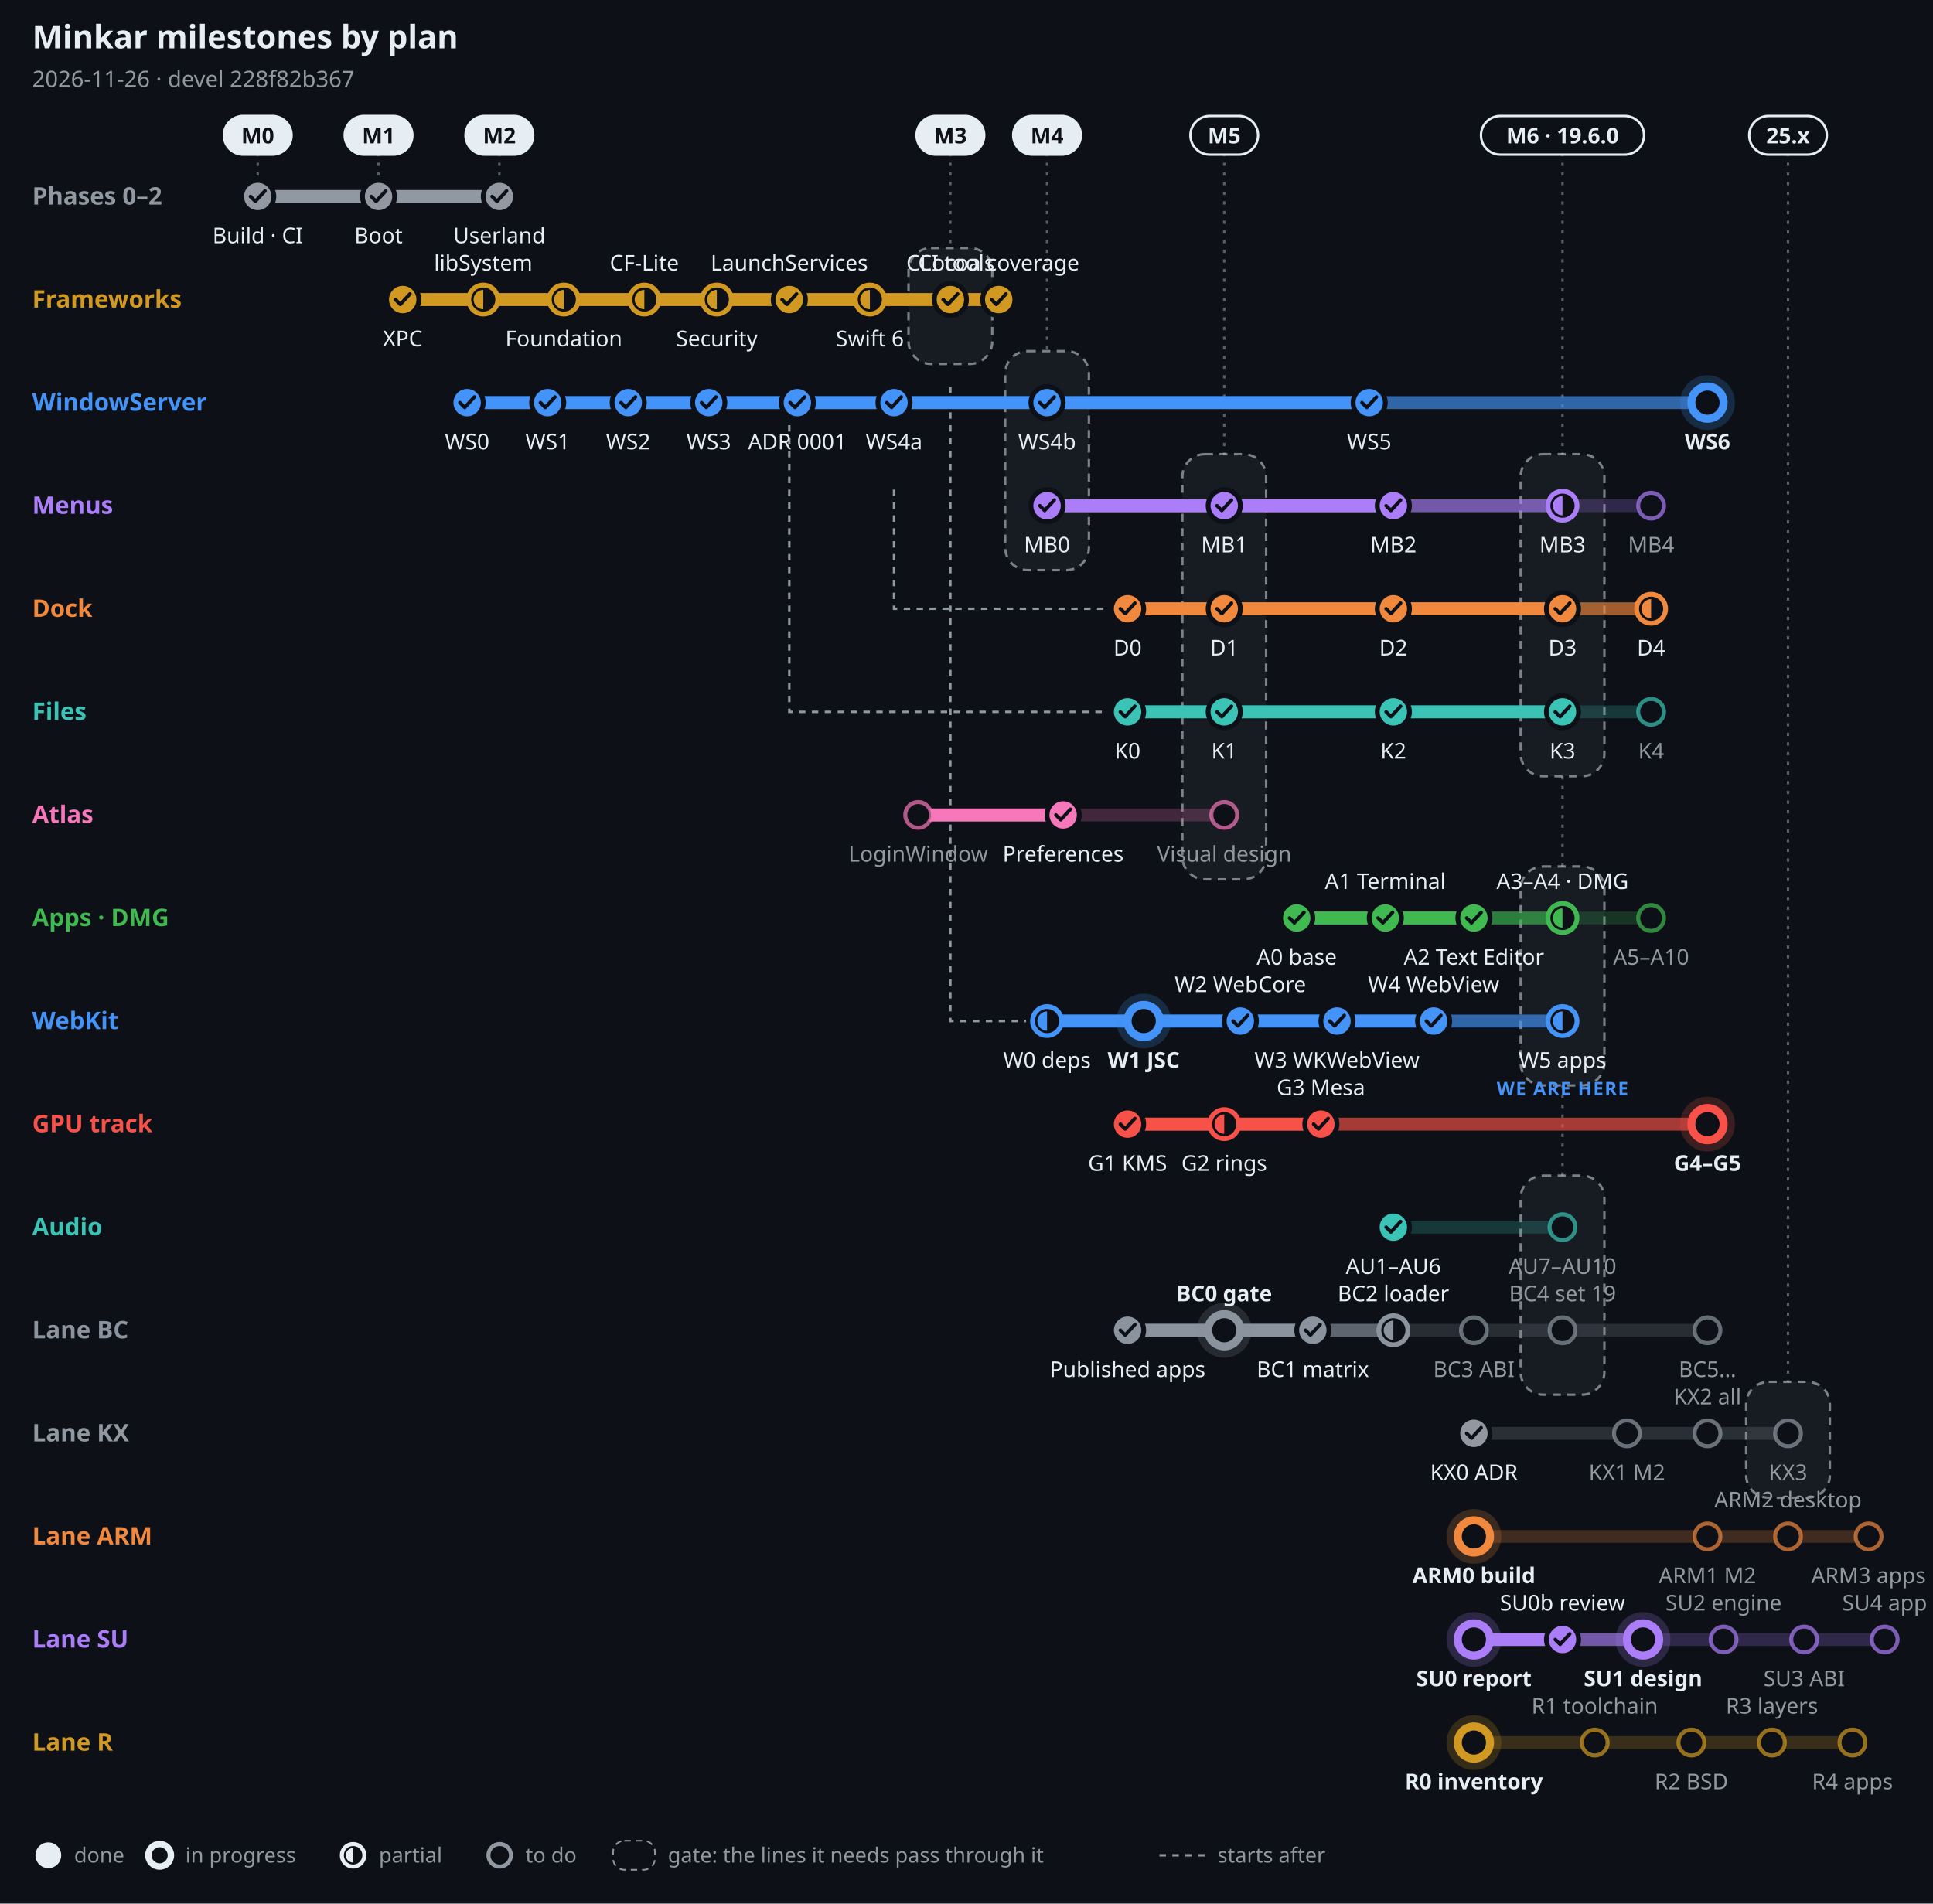
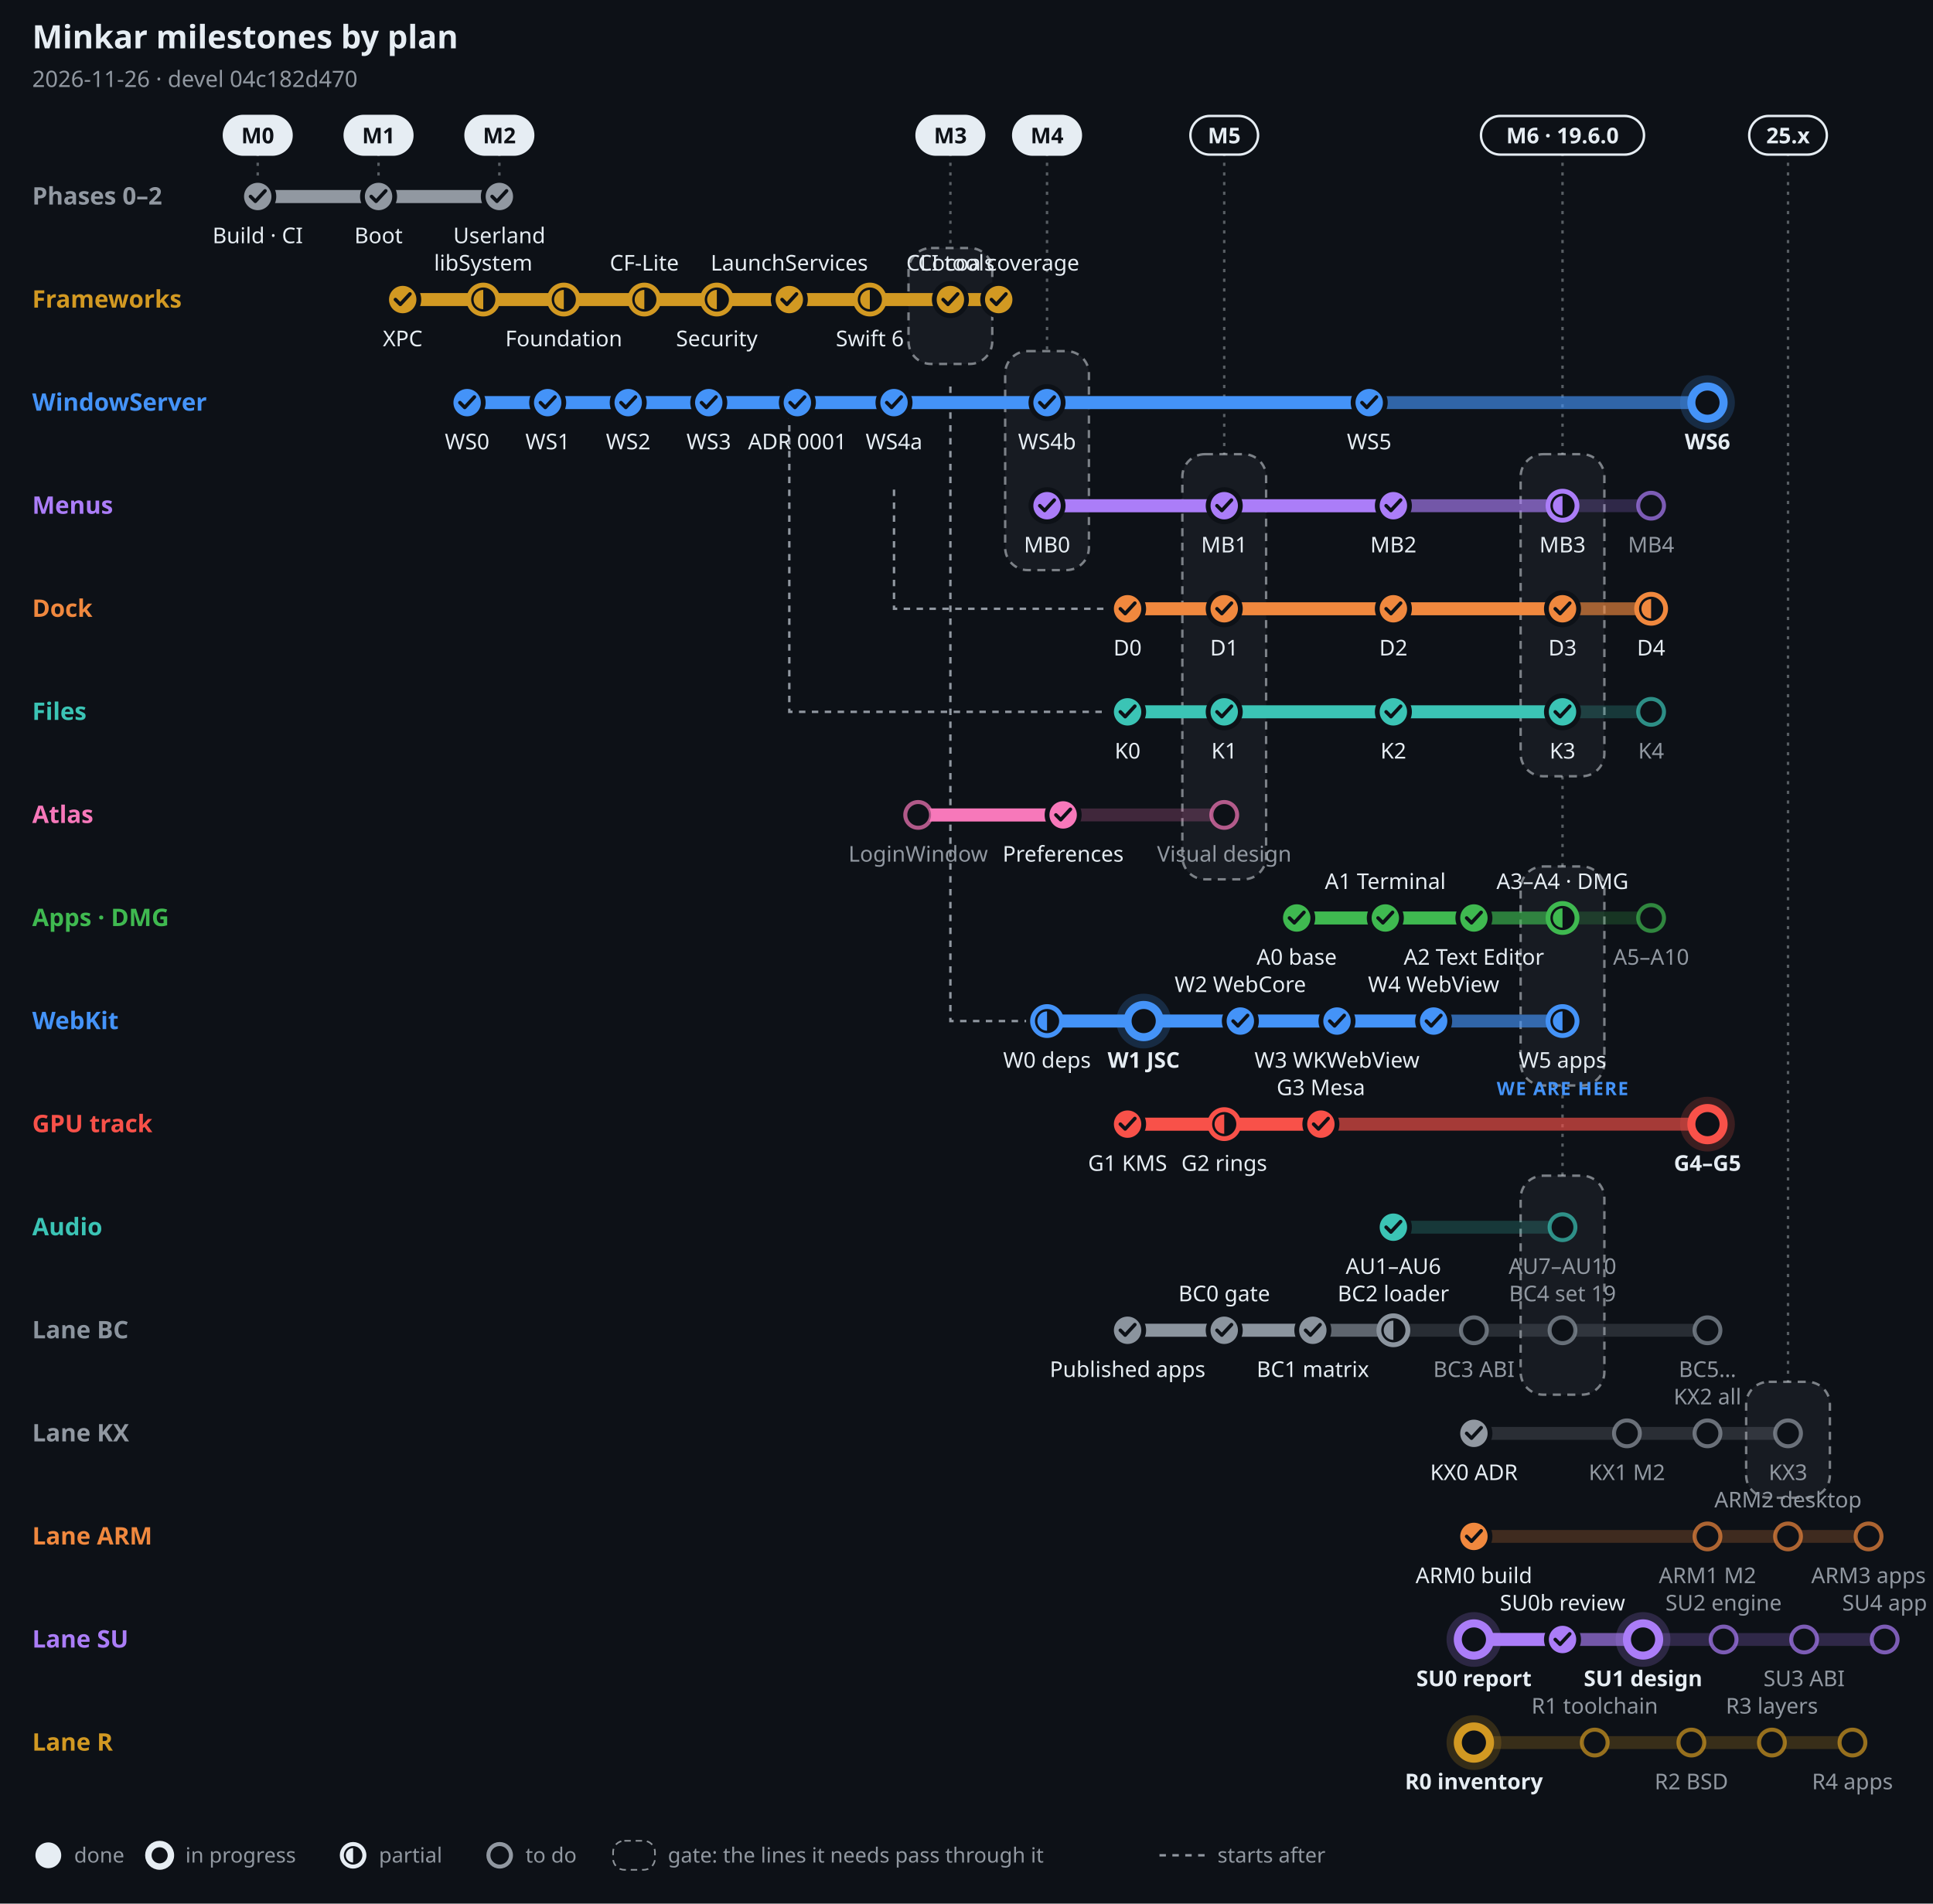
<svg xmlns="http://www.w3.org/2000/svg" width="1200" height="1182" viewBox="0 0 1200 1182" font-family="-apple-system, BlinkMacSystemFont, 'Segoe UI', 'Noto Sans', Helvetica, Arial, sans-serif" role="img" aria-label="Minkar milestones by plan, 2026-11-26">
  <rect width="1200" height="1182" fill="#0d1117" />
  <text x="20" y="30" font-size="20" font-weight="700" fill="#e6edf3" text-anchor="start">Minkar milestones by plan</text>
-   <text x="20" y="54" font-size="14" font-weight="400" fill="#9198a1" text-anchor="start">2026-11-26 · devel 228f82b367</text>
+   <text x="20" y="54" font-size="14" font-weight="400" fill="#9198a1" text-anchor="start">2026-11-26 · devel 04c182d470</text>
  <line x1="160" y1="95" x2="160" y2="110" stroke="#e6edf3" stroke-opacity=".35" stroke-width="1.5" stroke-dasharray="2 4" />
  <rect x="139" y="72" width="42" height="24" rx="12" fill="#e6edf3" stroke="#e6edf3" stroke-width="1.5" />
  <text x="160" y="89" font-size="13.5" font-weight="700" fill="#0d1117" text-anchor="middle">M0</text>
  <line x1="235" y1="95" x2="235" y2="110" stroke="#e6edf3" stroke-opacity=".35" stroke-width="1.5" stroke-dasharray="2 4" />
  <rect x="214" y="72" width="42" height="24" rx="12" fill="#e6edf3" stroke="#e6edf3" stroke-width="1.5" />
  <text x="235" y="89" font-size="13.5" font-weight="700" fill="#0d1117" text-anchor="middle">M1</text>
  <line x1="310" y1="95" x2="310" y2="110" stroke="#e6edf3" stroke-opacity=".35" stroke-width="1.5" stroke-dasharray="2 4" />
  <rect x="289" y="72" width="42" height="24" rx="12" fill="#e6edf3" stroke="#e6edf3" stroke-width="1.5" />
  <text x="310" y="89" font-size="13.5" font-weight="700" fill="#0d1117" text-anchor="middle">M2</text>
  <line x1="590" y1="95" x2="590" y2="154" stroke="#e6edf3" stroke-opacity=".35" stroke-width="1.5" stroke-dasharray="2 4" />
  <rect x="564" y="154" width="52" height="72" rx="14" fill="#e6edf3" fill-opacity=".05" stroke="#e6edf3" stroke-opacity=".5" stroke-width="1.5" stroke-dasharray="5 4" />
  <rect x="569" y="72" width="42" height="24" rx="12" fill="#e6edf3" stroke="#e6edf3" stroke-width="1.5" />
  <text x="590" y="89" font-size="13.5" font-weight="700" fill="#0d1117" text-anchor="middle">M3</text>
  <line x1="650" y1="95" x2="650" y2="218" stroke="#e6edf3" stroke-opacity=".35" stroke-width="1.5" stroke-dasharray="2 4" />
  <rect x="624" y="218" width="52" height="136" rx="14" fill="#e6edf3" fill-opacity=".05" stroke="#e6edf3" stroke-opacity=".5" stroke-width="1.5" stroke-dasharray="5 4" />
  <rect x="629" y="72" width="42" height="24" rx="12" fill="#e6edf3" stroke="#e6edf3" stroke-width="1.5" />
  <text x="650" y="89" font-size="13.5" font-weight="700" fill="#0d1117" text-anchor="middle">M4</text>
  <line x1="760" y1="95" x2="760" y2="282" stroke="#e6edf3" stroke-opacity=".35" stroke-width="1.5" stroke-dasharray="2 4" />
  <rect x="734" y="282" width="52" height="264" rx="14" fill="#e6edf3" fill-opacity=".05" stroke="#e6edf3" stroke-opacity=".5" stroke-width="1.5" stroke-dasharray="5 4" />
  <rect x="739" y="72" width="42" height="24" rx="12" fill="#0d1117" stroke="#e6edf3" stroke-width="1.5" />
  <text x="760" y="89" font-size="13.5" font-weight="700" fill="#e6edf3" text-anchor="middle">M5</text>
  <line x1="970" y1="95" x2="970" y2="282" stroke="#e6edf3" stroke-opacity=".35" stroke-width="1.5" stroke-dasharray="2 4" />
  <rect x="944" y="282" width="52" height="200" rx="14" fill="#e6edf3" fill-opacity=".05" stroke="#e6edf3" stroke-opacity=".5" stroke-width="1.5" stroke-dasharray="5 4" />
  <line x1="970" y1="482" x2="970" y2="538" stroke="#e6edf3" stroke-opacity=".35" stroke-width="1.5" stroke-dasharray="2 4" />
  <rect x="944" y="538" width="52" height="136" rx="14" fill="#e6edf3" fill-opacity=".05" stroke="#e6edf3" stroke-opacity=".5" stroke-width="1.5" stroke-dasharray="5 4" />
  <line x1="970" y1="674" x2="970" y2="730" stroke="#e6edf3" stroke-opacity=".35" stroke-width="1.5" stroke-dasharray="2 4" />
  <rect x="944" y="730" width="52" height="136" rx="14" fill="#e6edf3" fill-opacity=".05" stroke="#e6edf3" stroke-opacity=".5" stroke-width="1.5" stroke-dasharray="5 4" />
  <rect x="919.4" y="72" width="101.2" height="24" rx="12" fill="#0d1117" stroke="#e6edf3" stroke-width="1.5" />
  <text x="970" y="89" font-size="13.5" font-weight="700" fill="#e6edf3" text-anchor="middle">M6 · 19.6.0</text>
  <line x1="1110" y1="95" x2="1110" y2="858" stroke="#e6edf3" stroke-opacity=".35" stroke-width="1.5" stroke-dasharray="2 4" />
  <rect x="1084" y="858" width="52" height="72" rx="14" fill="#e6edf3" fill-opacity=".05" stroke="#e6edf3" stroke-opacity=".5" stroke-width="1.5" stroke-dasharray="5 4" />
  <rect x="1085.9" y="72" width="48.2" height="24" rx="12" fill="#0d1117" stroke="#e6edf3" stroke-width="1.5" />
  <text x="1110" y="89" font-size="13.5" font-weight="700" fill="#e6edf3" text-anchor="middle">25.x</text>
  <path d="M555 304 V378 H687" fill="none" stroke="#9198a1" stroke-width="1.5" stroke-dasharray="4 4" />
  <path d="M490 240 V442 H687" fill="none" stroke="#9198a1" stroke-width="1.5" stroke-dasharray="4 4" />
  <path d="M590 240 V634 H637" fill="none" stroke="#9198a1" stroke-width="1.5" stroke-dasharray="4 4" />
  <text x="20" y="127" font-size="15" font-weight="700" fill="#9198a1" text-anchor="start">Phases 0–2</text>
  <line x1="160" y1="122" x2="310" y2="122" stroke="#9198a1" stroke-opacity=".22" stroke-width="8" stroke-linecap="round" />
  <line x1="160" y1="122" x2="310" y2="122" stroke="#9198a1" stroke-opacity=".55" stroke-width="8" stroke-linecap="round" />
  <line x1="160" y1="122" x2="310" y2="122" stroke="#9198a1" stroke-opacity="1" stroke-width="8" stroke-linecap="round" />
  <circle cx="160" cy="122" r="10" fill="#9198a1" stroke="#0d1117" stroke-width="3" />
  <path d="M155.5 122 l3 3 l6 -6.5" fill="none" stroke="#0d1117" stroke-width="2.2" stroke-linecap="round" stroke-linejoin="round" />
  <text x="160" y="151" font-size="13.5" font-weight="500" fill="#e6edf3" text-anchor="middle">Build · CI</text>
  <circle cx="235" cy="122" r="10" fill="#9198a1" stroke="#0d1117" stroke-width="3" />
  <path d="M230.5 122 l3 3 l6 -6.5" fill="none" stroke="#0d1117" stroke-width="2.2" stroke-linecap="round" stroke-linejoin="round" />
  <text x="235" y="151" font-size="13.5" font-weight="500" fill="#e6edf3" text-anchor="middle">Boot</text>
  <circle cx="310" cy="122" r="10" fill="#9198a1" stroke="#0d1117" stroke-width="3" />
  <path d="M305.5 122 l3 3 l6 -6.5" fill="none" stroke="#0d1117" stroke-width="2.2" stroke-linecap="round" stroke-linejoin="round" />
  <text x="310" y="151" font-size="13.5" font-weight="500" fill="#e6edf3" text-anchor="middle">Userland</text>
  <text x="20" y="191" font-size="15" font-weight="700" fill="#d29922" text-anchor="start">Frameworks</text>
  <line x1="250" y1="186" x2="620" y2="186" stroke="#d29922" stroke-opacity=".22" stroke-width="8" stroke-linecap="round" />
  <line x1="250" y1="186" x2="620" y2="186" stroke="#d29922" stroke-opacity=".55" stroke-width="8" stroke-linecap="round" />
  <line x1="250" y1="186" x2="620" y2="186" stroke="#d29922" stroke-opacity="1" stroke-width="8" stroke-linecap="round" />
  <circle cx="250" cy="186" r="10" fill="#d29922" stroke="#0d1117" stroke-width="3" />
  <path d="M245.5 186 l3 3 l6 -6.5" fill="none" stroke="#0d1117" stroke-width="2.2" stroke-linecap="round" stroke-linejoin="round" />
  <text x="250" y="215" font-size="13.5" font-weight="500" fill="#e6edf3" text-anchor="middle">XPC</text>
  <circle cx="300" cy="186" r="9" fill="#0d1117" stroke="#d29922" stroke-width="3" />
  <path d="M300 180 A6 6 0 0 0 300 192 Z" fill="#d29922" />
  <text x="300" y="168" font-size="13.5" font-weight="500" fill="#e6edf3" text-anchor="middle">libSystem</text>
  <circle cx="350" cy="186" r="9" fill="#0d1117" stroke="#d29922" stroke-width="3" />
  <path d="M350 180 A6 6 0 0 0 350 192 Z" fill="#d29922" />
  <text x="350" y="215" font-size="13.5" font-weight="500" fill="#e6edf3" text-anchor="middle">Foundation</text>
  <circle cx="400" cy="186" r="9" fill="#0d1117" stroke="#d29922" stroke-width="3" />
  <path d="M400 180 A6 6 0 0 0 400 192 Z" fill="#d29922" />
  <text x="400" y="168" font-size="13.5" font-weight="500" fill="#e6edf3" text-anchor="middle">CF-Lite</text>
  <circle cx="445" cy="186" r="9" fill="#0d1117" stroke="#d29922" stroke-width="3" />
  <path d="M445 180 A6 6 0 0 0 445 192 Z" fill="#d29922" />
  <text x="445" y="215" font-size="13.5" font-weight="500" fill="#e6edf3" text-anchor="middle">Security</text>
  <circle cx="490" cy="186" r="10" fill="#d29922" stroke="#0d1117" stroke-width="3" />
  <path d="M485.5 186 l3 3 l6 -6.5" fill="none" stroke="#0d1117" stroke-width="2.2" stroke-linecap="round" stroke-linejoin="round" />
  <text x="490" y="168" font-size="13.5" font-weight="500" fill="#e6edf3" text-anchor="middle">LaunchServices</text>
  <circle cx="540" cy="186" r="9" fill="#0d1117" stroke="#d29922" stroke-width="3" />
  <path d="M540 180 A6 6 0 0 0 540 192 Z" fill="#d29922" />
  <text x="540" y="215" font-size="13.5" font-weight="500" fill="#e6edf3" text-anchor="middle">Swift 6</text>
  <circle cx="590" cy="186" r="10" fill="#d29922" stroke="#0d1117" stroke-width="3" />
  <path d="M585.5 186 l3 3 l6 -6.5" fill="none" stroke="#0d1117" stroke-width="2.2" stroke-linecap="round" stroke-linejoin="round" />
  <text x="590" y="168" font-size="13.5" font-weight="500" fill="#e6edf3" text-anchor="middle">CLI tools</text>
  <circle cx="620" cy="186" r="10" fill="#d29922" stroke="#0d1117" stroke-width="3" />
  <path d="M615.5 186 l3 3 l6 -6.5" fill="none" stroke="#0d1117" stroke-width="2.2" stroke-linecap="round" stroke-linejoin="round" />
  <text x="620" y="168" font-size="13.5" font-weight="500" fill="#e6edf3" text-anchor="middle">Cocoa coverage</text>
  <text x="20" y="255" font-size="15" font-weight="700" fill="#4493f8" text-anchor="start">WindowServer</text>
  <line x1="290" y1="250" x2="1060" y2="250" stroke="#4493f8" stroke-opacity=".22" stroke-width="8" stroke-linecap="round" />
  <line x1="290" y1="250" x2="1060" y2="250" stroke="#4493f8" stroke-opacity=".55" stroke-width="8" stroke-linecap="round" />
  <line x1="290" y1="250" x2="850" y2="250" stroke="#4493f8" stroke-opacity="1" stroke-width="8" stroke-linecap="round" />
  <circle cx="290" cy="250" r="10" fill="#4493f8" stroke="#0d1117" stroke-width="3" />
  <path d="M285.5 250 l3 3 l6 -6.5" fill="none" stroke="#0d1117" stroke-width="2.2" stroke-linecap="round" stroke-linejoin="round" />
  <text x="290" y="279" font-size="13.5" font-weight="500" fill="#e6edf3" text-anchor="middle">WS0</text>
  <circle cx="340" cy="250" r="10" fill="#4493f8" stroke="#0d1117" stroke-width="3" />
  <path d="M335.5 250 l3 3 l6 -6.5" fill="none" stroke="#0d1117" stroke-width="2.2" stroke-linecap="round" stroke-linejoin="round" />
  <text x="340" y="279" font-size="13.5" font-weight="500" fill="#e6edf3" text-anchor="middle">WS1</text>
  <circle cx="390" cy="250" r="10" fill="#4493f8" stroke="#0d1117" stroke-width="3" />
  <path d="M385.5 250 l3 3 l6 -6.5" fill="none" stroke="#0d1117" stroke-width="2.2" stroke-linecap="round" stroke-linejoin="round" />
  <text x="390" y="279" font-size="13.5" font-weight="500" fill="#e6edf3" text-anchor="middle">WS2</text>
  <circle cx="440" cy="250" r="10" fill="#4493f8" stroke="#0d1117" stroke-width="3" />
  <path d="M435.5 250 l3 3 l6 -6.5" fill="none" stroke="#0d1117" stroke-width="2.2" stroke-linecap="round" stroke-linejoin="round" />
  <text x="440" y="279" font-size="13.5" font-weight="500" fill="#e6edf3" text-anchor="middle">WS3</text>
  <circle cx="495" cy="250" r="10" fill="#4493f8" stroke="#0d1117" stroke-width="3" />
  <path d="M490.5 250 l3 3 l6 -6.5" fill="none" stroke="#0d1117" stroke-width="2.2" stroke-linecap="round" stroke-linejoin="round" />
  <text x="495" y="279" font-size="13.5" font-weight="500" fill="#e6edf3" text-anchor="middle">ADR 0001</text>
  <circle cx="555" cy="250" r="10" fill="#4493f8" stroke="#0d1117" stroke-width="3" />
  <path d="M550.5 250 l3 3 l6 -6.5" fill="none" stroke="#0d1117" stroke-width="2.2" stroke-linecap="round" stroke-linejoin="round" />
  <text x="555" y="279" font-size="13.5" font-weight="500" fill="#e6edf3" text-anchor="middle">WS4a</text>
  <circle cx="650" cy="250" r="10" fill="#4493f8" stroke="#0d1117" stroke-width="3" />
  <path d="M645.5 250 l3 3 l6 -6.5" fill="none" stroke="#0d1117" stroke-width="2.2" stroke-linecap="round" stroke-linejoin="round" />
  <text x="650" y="279" font-size="13.5" font-weight="500" fill="#e6edf3" text-anchor="middle">WS4b</text>
  <circle cx="850" cy="250" r="10" fill="#4493f8" stroke="#0d1117" stroke-width="3" />
  <path d="M845.5 250 l3 3 l6 -6.5" fill="none" stroke="#0d1117" stroke-width="2.2" stroke-linecap="round" stroke-linejoin="round" />
  <text x="850" y="279" font-size="13.5" font-weight="500" fill="#e6edf3" text-anchor="middle">WS5</text>
  <circle cx="1060" cy="250" r="17" fill="#4493f8" fill-opacity=".2" />
  <circle cx="1060" cy="250" r="10" fill="#0d1117" stroke="#4493f8" stroke-width="5" />
  <text x="1060" y="279" font-size="13.5" font-weight="700" fill="#e6edf3" text-anchor="middle">WS6</text>
  <text x="20" y="319" font-size="15" font-weight="700" fill="#ab7df8" text-anchor="start">Menus</text>
  <line x1="650" y1="314" x2="1025" y2="314" stroke="#ab7df8" stroke-opacity=".22" stroke-width="8" stroke-linecap="round" />
  <line x1="650" y1="314" x2="970" y2="314" stroke="#ab7df8" stroke-opacity=".55" stroke-width="8" stroke-linecap="round" />
  <line x1="650" y1="314" x2="865" y2="314" stroke="#ab7df8" stroke-opacity="1" stroke-width="8" stroke-linecap="round" />
  <circle cx="650" cy="314" r="10" fill="#ab7df8" stroke="#0d1117" stroke-width="3" />
  <path d="M645.5 314 l3 3 l6 -6.5" fill="none" stroke="#0d1117" stroke-width="2.2" stroke-linecap="round" stroke-linejoin="round" />
  <text x="650" y="343" font-size="13.5" font-weight="500" fill="#e6edf3" text-anchor="middle">MB0</text>
  <circle cx="760" cy="314" r="10" fill="#ab7df8" stroke="#0d1117" stroke-width="3" />
  <path d="M755.5 314 l3 3 l6 -6.5" fill="none" stroke="#0d1117" stroke-width="2.2" stroke-linecap="round" stroke-linejoin="round" />
  <text x="760" y="343" font-size="13.5" font-weight="500" fill="#e6edf3" text-anchor="middle">MB1</text>
  <circle cx="865" cy="314" r="10" fill="#ab7df8" stroke="#0d1117" stroke-width="3" />
  <path d="M860.5 314 l3 3 l6 -6.5" fill="none" stroke="#0d1117" stroke-width="2.2" stroke-linecap="round" stroke-linejoin="round" />
  <text x="865" y="343" font-size="13.5" font-weight="500" fill="#e6edf3" text-anchor="middle">MB2</text>
  <circle cx="970" cy="314" r="9" fill="#0d1117" stroke="#ab7df8" stroke-width="3" />
  <path d="M970 308 A6 6 0 0 0 970 320 Z" fill="#ab7df8" />
  <text x="970" y="343" font-size="13.5" font-weight="500" fill="#e6edf3" text-anchor="middle">MB3</text>
  <circle cx="1025" cy="314" r="8" fill="#0d1117" stroke="#ab7df8" stroke-opacity=".7" stroke-width="2.5" />
  <text x="1025" y="343" font-size="13.5" font-weight="500" fill="#9198a1" text-anchor="middle">MB4</text>
  <text x="20" y="383" font-size="15" font-weight="700" fill="#f0883e" text-anchor="start">Dock</text>
  <line x1="700" y1="378" x2="1025" y2="378" stroke="#f0883e" stroke-opacity=".22" stroke-width="8" stroke-linecap="round" />
  <line x1="700" y1="378" x2="1025" y2="378" stroke="#f0883e" stroke-opacity=".55" stroke-width="8" stroke-linecap="round" />
  <line x1="700" y1="378" x2="970" y2="378" stroke="#f0883e" stroke-opacity="1" stroke-width="8" stroke-linecap="round" />
  <circle cx="700" cy="378" r="10" fill="#f0883e" stroke="#0d1117" stroke-width="3" />
  <path d="M695.5 378 l3 3 l6 -6.5" fill="none" stroke="#0d1117" stroke-width="2.2" stroke-linecap="round" stroke-linejoin="round" />
  <text x="700" y="407" font-size="13.5" font-weight="500" fill="#e6edf3" text-anchor="middle">D0</text>
  <circle cx="760" cy="378" r="10" fill="#f0883e" stroke="#0d1117" stroke-width="3" />
  <path d="M755.5 378 l3 3 l6 -6.5" fill="none" stroke="#0d1117" stroke-width="2.2" stroke-linecap="round" stroke-linejoin="round" />
  <text x="760" y="407" font-size="13.5" font-weight="500" fill="#e6edf3" text-anchor="middle">D1</text>
  <circle cx="865" cy="378" r="10" fill="#f0883e" stroke="#0d1117" stroke-width="3" />
  <path d="M860.5 378 l3 3 l6 -6.5" fill="none" stroke="#0d1117" stroke-width="2.2" stroke-linecap="round" stroke-linejoin="round" />
  <text x="865" y="407" font-size="13.5" font-weight="500" fill="#e6edf3" text-anchor="middle">D2</text>
  <circle cx="970" cy="378" r="10" fill="#f0883e" stroke="#0d1117" stroke-width="3" />
  <path d="M965.5 378 l3 3 l6 -6.5" fill="none" stroke="#0d1117" stroke-width="2.2" stroke-linecap="round" stroke-linejoin="round" />
  <text x="970" y="407" font-size="13.5" font-weight="500" fill="#e6edf3" text-anchor="middle">D3</text>
  <circle cx="1025" cy="378" r="9" fill="#0d1117" stroke="#f0883e" stroke-width="3" />
  <path d="M1025 372 A6 6 0 0 0 1025 384 Z" fill="#f0883e" />
  <text x="1025" y="407" font-size="13.5" font-weight="500" fill="#e6edf3" text-anchor="middle">D4</text>
  <text x="20" y="447" font-size="15" font-weight="700" fill="#3bc4b5" text-anchor="start">Files</text>
  <line x1="700" y1="442" x2="1025" y2="442" stroke="#3bc4b5" stroke-opacity=".22" stroke-width="8" stroke-linecap="round" />
  <line x1="700" y1="442" x2="970" y2="442" stroke="#3bc4b5" stroke-opacity=".55" stroke-width="8" stroke-linecap="round" />
  <line x1="700" y1="442" x2="970" y2="442" stroke="#3bc4b5" stroke-opacity="1" stroke-width="8" stroke-linecap="round" />
  <circle cx="700" cy="442" r="10" fill="#3bc4b5" stroke="#0d1117" stroke-width="3" />
  <path d="M695.5 442 l3 3 l6 -6.5" fill="none" stroke="#0d1117" stroke-width="2.2" stroke-linecap="round" stroke-linejoin="round" />
  <text x="700" y="471" font-size="13.5" font-weight="500" fill="#e6edf3" text-anchor="middle">K0</text>
  <circle cx="760" cy="442" r="10" fill="#3bc4b5" stroke="#0d1117" stroke-width="3" />
  <path d="M755.5 442 l3 3 l6 -6.5" fill="none" stroke="#0d1117" stroke-width="2.2" stroke-linecap="round" stroke-linejoin="round" />
  <text x="760" y="471" font-size="13.5" font-weight="500" fill="#e6edf3" text-anchor="middle">K1</text>
  <circle cx="865" cy="442" r="10" fill="#3bc4b5" stroke="#0d1117" stroke-width="3" />
  <path d="M860.5 442 l3 3 l6 -6.5" fill="none" stroke="#0d1117" stroke-width="2.2" stroke-linecap="round" stroke-linejoin="round" />
  <text x="865" y="471" font-size="13.5" font-weight="500" fill="#e6edf3" text-anchor="middle">K2</text>
  <circle cx="970" cy="442" r="10" fill="#3bc4b5" stroke="#0d1117" stroke-width="3" />
  <path d="M965.5 442 l3 3 l6 -6.5" fill="none" stroke="#0d1117" stroke-width="2.2" stroke-linecap="round" stroke-linejoin="round" />
  <text x="970" y="471" font-size="13.5" font-weight="500" fill="#e6edf3" text-anchor="middle">K3</text>
  <circle cx="1025" cy="442" r="8" fill="#0d1117" stroke="#3bc4b5" stroke-opacity=".7" stroke-width="2.5" />
  <text x="1025" y="471" font-size="13.5" font-weight="500" fill="#9198a1" text-anchor="middle">K4</text>
  <text x="20" y="511" font-size="15" font-weight="700" fill="#f778ba" text-anchor="start">Atlas</text>
  <line x1="570" y1="506" x2="760" y2="506" stroke="#f778ba" stroke-opacity=".22" stroke-width="8" stroke-linecap="round" />
  <line x1="570" y1="506" x2="660" y2="506" stroke="#f778ba" stroke-opacity=".55" stroke-width="8" stroke-linecap="round" />
  <line x1="570" y1="506" x2="660" y2="506" stroke="#f778ba" stroke-opacity="1" stroke-width="8" stroke-linecap="round" />
  <circle cx="570" cy="506" r="8" fill="#0d1117" stroke="#f778ba" stroke-opacity=".7" stroke-width="2.5" />
  <text x="570" y="535" font-size="13.5" font-weight="500" fill="#9198a1" text-anchor="middle">LoginWindow</text>
  <circle cx="660" cy="506" r="10" fill="#f778ba" stroke="#0d1117" stroke-width="3" />
  <path d="M655.5 506 l3 3 l6 -6.5" fill="none" stroke="#0d1117" stroke-width="2.2" stroke-linecap="round" stroke-linejoin="round" />
  <text x="660" y="535" font-size="13.5" font-weight="500" fill="#e6edf3" text-anchor="middle">Preferences</text>
  <circle cx="760" cy="506" r="8" fill="#0d1117" stroke="#f778ba" stroke-opacity=".7" stroke-width="2.5" />
  <text x="760" y="535" font-size="13.5" font-weight="500" fill="#9198a1" text-anchor="middle">Visual design</text>
  <text x="20" y="575" font-size="15" font-weight="700" fill="#3fb950" text-anchor="start">Apps · DMG</text>
  <line x1="805" y1="570" x2="1025" y2="570" stroke="#3fb950" stroke-opacity=".22" stroke-width="8" stroke-linecap="round" />
  <line x1="805" y1="570" x2="970" y2="570" stroke="#3fb950" stroke-opacity=".55" stroke-width="8" stroke-linecap="round" />
  <line x1="805" y1="570" x2="915" y2="570" stroke="#3fb950" stroke-opacity="1" stroke-width="8" stroke-linecap="round" />
  <circle cx="805" cy="570" r="10" fill="#3fb950" stroke="#0d1117" stroke-width="3" />
  <path d="M800.5 570 l3 3 l6 -6.5" fill="none" stroke="#0d1117" stroke-width="2.2" stroke-linecap="round" stroke-linejoin="round" />
  <text x="805" y="599" font-size="13.5" font-weight="500" fill="#e6edf3" text-anchor="middle">A0 base</text>
  <circle cx="860" cy="570" r="10" fill="#3fb950" stroke="#0d1117" stroke-width="3" />
  <path d="M855.5 570 l3 3 l6 -6.5" fill="none" stroke="#0d1117" stroke-width="2.2" stroke-linecap="round" stroke-linejoin="round" />
  <text x="860" y="552" font-size="13.5" font-weight="500" fill="#e6edf3" text-anchor="middle">A1 Terminal</text>
  <circle cx="915" cy="570" r="10" fill="#3fb950" stroke="#0d1117" stroke-width="3" />
  <path d="M910.5 570 l3 3 l6 -6.5" fill="none" stroke="#0d1117" stroke-width="2.2" stroke-linecap="round" stroke-linejoin="round" />
  <text x="915" y="599" font-size="13.5" font-weight="500" fill="#e6edf3" text-anchor="middle">A2 Text Editor</text>
  <circle cx="970" cy="570" r="9" fill="#0d1117" stroke="#3fb950" stroke-width="3" />
  <path d="M970 564 A6 6 0 0 0 970 576 Z" fill="#3fb950" />
  <text x="970" y="552" font-size="13.5" font-weight="500" fill="#e6edf3" text-anchor="middle">A3–A4 · DMG</text>
  <circle cx="1025" cy="570" r="8" fill="#0d1117" stroke="#3fb950" stroke-opacity=".7" stroke-width="2.5" />
  <text x="1025" y="599" font-size="13.5" font-weight="500" fill="#9198a1" text-anchor="middle">A5–A10</text>
  <text x="20" y="639" font-size="15" font-weight="700" fill="#4493f8" text-anchor="start">WebKit</text>
  <line x1="650" y1="634" x2="970" y2="634" stroke="#4493f8" stroke-opacity=".22" stroke-width="8" stroke-linecap="round" />
  <line x1="650" y1="634" x2="970" y2="634" stroke="#4493f8" stroke-opacity=".55" stroke-width="8" stroke-linecap="round" />
  <line x1="650" y1="634" x2="890" y2="634" stroke="#4493f8" stroke-opacity="1" stroke-width="8" stroke-linecap="round" />
  <circle cx="650" cy="634" r="9" fill="#0d1117" stroke="#4493f8" stroke-width="3" />
  <path d="M650 628 A6 6 0 0 0 650 640 Z" fill="#4493f8" />
  <text x="650" y="663" font-size="13.5" font-weight="500" fill="#e6edf3" text-anchor="middle">W0 deps</text>
  <circle cx="710" cy="634" r="17" fill="#4493f8" fill-opacity=".2" />
  <circle cx="710" cy="634" r="10" fill="#0d1117" stroke="#4493f8" stroke-width="5" />
  <text x="710" y="663" font-size="13.5" font-weight="700" fill="#e6edf3" text-anchor="middle">W1 JSC</text>
  <circle cx="770" cy="634" r="10" fill="#4493f8" stroke="#0d1117" stroke-width="3" />
  <path d="M765.5 634 l3 3 l6 -6.5" fill="none" stroke="#0d1117" stroke-width="2.2" stroke-linecap="round" stroke-linejoin="round" />
  <text x="770" y="616" font-size="13.5" font-weight="500" fill="#e6edf3" text-anchor="middle">W2 WebCore</text>
  <circle cx="830" cy="634" r="10" fill="#4493f8" stroke="#0d1117" stroke-width="3" />
  <path d="M825.5 634 l3 3 l6 -6.5" fill="none" stroke="#0d1117" stroke-width="2.2" stroke-linecap="round" stroke-linejoin="round" />
  <text x="830" y="663" font-size="13.5" font-weight="500" fill="#e6edf3" text-anchor="middle">W3 WKWebView</text>
  <circle cx="890" cy="634" r="10" fill="#4493f8" stroke="#0d1117" stroke-width="3" />
  <path d="M885.5 634 l3 3 l6 -6.5" fill="none" stroke="#0d1117" stroke-width="2.2" stroke-linecap="round" stroke-linejoin="round" />
  <text x="890" y="616" font-size="13.5" font-weight="500" fill="#e6edf3" text-anchor="middle">W4 WebView</text>
  <circle cx="970" cy="634" r="9" fill="#0d1117" stroke="#4493f8" stroke-width="3" />
  <path d="M970 628 A6 6 0 0 0 970 640 Z" fill="#4493f8" />
  <text x="970" y="663" font-size="13.5" font-weight="500" fill="#e6edf3" text-anchor="middle">W5 apps</text>
  <text x="970" y="680" font-size="11.5" font-weight="800" fill="#4493f8" text-anchor="middle" letter-spacing=".06em">WE ARE HERE</text>
  <text x="20" y="703" font-size="15" font-weight="700" fill="#f85149" text-anchor="start">GPU track</text>
  <line x1="700" y1="698" x2="1060" y2="698" stroke="#f85149" stroke-opacity=".22" stroke-width="8" stroke-linecap="round" />
  <line x1="700" y1="698" x2="1060" y2="698" stroke="#f85149" stroke-opacity=".55" stroke-width="8" stroke-linecap="round" />
  <line x1="700" y1="698" x2="820" y2="698" stroke="#f85149" stroke-opacity="1" stroke-width="8" stroke-linecap="round" />
  <circle cx="700" cy="698" r="10" fill="#f85149" stroke="#0d1117" stroke-width="3" />
  <path d="M695.5 698 l3 3 l6 -6.5" fill="none" stroke="#0d1117" stroke-width="2.2" stroke-linecap="round" stroke-linejoin="round" />
  <text x="700" y="727" font-size="13.5" font-weight="500" fill="#e6edf3" text-anchor="middle">G1 KMS</text>
  <circle cx="760" cy="698" r="9" fill="#0d1117" stroke="#f85149" stroke-width="3" />
  <path d="M760 692 A6 6 0 0 0 760 704 Z" fill="#f85149" />
  <text x="760" y="727" font-size="13.5" font-weight="500" fill="#e6edf3" text-anchor="middle">G2 rings</text>
  <circle cx="820" cy="698" r="10" fill="#f85149" stroke="#0d1117" stroke-width="3" />
  <path d="M815.5 698 l3 3 l6 -6.5" fill="none" stroke="#0d1117" stroke-width="2.2" stroke-linecap="round" stroke-linejoin="round" />
  <text x="820" y="680" font-size="13.5" font-weight="500" fill="#e6edf3" text-anchor="middle">G3 Mesa</text>
  <circle cx="1060" cy="698" r="17" fill="#f85149" fill-opacity=".2" />
  <circle cx="1060" cy="698" r="10" fill="#0d1117" stroke="#f85149" stroke-width="5" />
  <text x="1060" y="727" font-size="13.5" font-weight="700" fill="#e6edf3" text-anchor="middle">G4–G5</text>
  <text x="20" y="767" font-size="15" font-weight="700" fill="#3bc4b5" text-anchor="start">Audio</text>
  <line x1="865" y1="762" x2="970" y2="762" stroke="#3bc4b5" stroke-opacity=".22" stroke-width="8" stroke-linecap="round" />
  <line x1="865" y1="762" x2="865" y2="762" stroke="#3bc4b5" stroke-opacity=".55" stroke-width="8" stroke-linecap="round" />
  <line x1="865" y1="762" x2="865" y2="762" stroke="#3bc4b5" stroke-opacity="1" stroke-width="8" stroke-linecap="round" />
  <circle cx="865" cy="762" r="10" fill="#3bc4b5" stroke="#0d1117" stroke-width="3" />
  <path d="M860.5 762 l3 3 l6 -6.5" fill="none" stroke="#0d1117" stroke-width="2.2" stroke-linecap="round" stroke-linejoin="round" />
  <text x="865" y="791" font-size="13.5" font-weight="500" fill="#e6edf3" text-anchor="middle">AU1–AU6</text>
  <circle cx="970" cy="762" r="8" fill="#0d1117" stroke="#3bc4b5" stroke-opacity=".7" stroke-width="2.5" />
  <text x="970" y="791" font-size="13.5" font-weight="500" fill="#9198a1" text-anchor="middle">AU7–AU10</text>
  <text x="20" y="831" font-size="15" font-weight="700" fill="#8b949e" text-anchor="start">Lane BC</text>
  <line x1="700" y1="826" x2="1060" y2="826" stroke="#8b949e" stroke-opacity=".22" stroke-width="8" stroke-linecap="round" />
  <line x1="700" y1="826" x2="865" y2="826" stroke="#8b949e" stroke-opacity=".55" stroke-width="8" stroke-linecap="round" />
  <line x1="700" y1="826" x2="815" y2="826" stroke="#8b949e" stroke-opacity="1" stroke-width="8" stroke-linecap="round" />
  <circle cx="700" cy="826" r="10" fill="#8b949e" stroke="#0d1117" stroke-width="3" />
  <path d="M695.5 826 l3 3 l6 -6.5" fill="none" stroke="#0d1117" stroke-width="2.2" stroke-linecap="round" stroke-linejoin="round" />
  <text x="700" y="855" font-size="13.5" font-weight="500" fill="#e6edf3" text-anchor="middle">Published apps</text>
-   <circle cx="760" cy="826" r="17" fill="#8b949e" fill-opacity=".2" />
-   <circle cx="760" cy="826" r="10" fill="#0d1117" stroke="#8b949e" stroke-width="5" />
-   <text x="760" y="808" font-size="13.5" font-weight="700" fill="#e6edf3" text-anchor="middle">BC0 gate</text>
+   <circle cx="760" cy="826" r="10" fill="#8b949e" stroke="#0d1117" stroke-width="3" />
+   <path d="M755.5 826 l3 3 l6 -6.5" fill="none" stroke="#0d1117" stroke-width="2.2" stroke-linecap="round" stroke-linejoin="round" />
+   <text x="760" y="808" font-size="13.5" font-weight="500" fill="#e6edf3" text-anchor="middle">BC0 gate</text>
  <circle cx="815" cy="826" r="10" fill="#8b949e" stroke="#0d1117" stroke-width="3" />
  <path d="M810.5 826 l3 3 l6 -6.5" fill="none" stroke="#0d1117" stroke-width="2.2" stroke-linecap="round" stroke-linejoin="round" />
  <text x="815" y="855" font-size="13.5" font-weight="500" fill="#e6edf3" text-anchor="middle">BC1 matrix</text>
  <circle cx="865" cy="826" r="9" fill="#0d1117" stroke="#8b949e" stroke-width="3" />
  <path d="M865 820 A6 6 0 0 0 865 832 Z" fill="#8b949e" />
  <text x="865" y="808" font-size="13.5" font-weight="500" fill="#e6edf3" text-anchor="middle">BC2 loader</text>
  <circle cx="915" cy="826" r="8" fill="#0d1117" stroke="#8b949e" stroke-opacity=".7" stroke-width="2.5" />
  <text x="915" y="855" font-size="13.5" font-weight="500" fill="#9198a1" text-anchor="middle">BC3 ABI</text>
  <circle cx="970" cy="826" r="8" fill="#0d1117" stroke="#8b949e" stroke-opacity=".7" stroke-width="2.5" />
  <text x="970" y="808" font-size="13.5" font-weight="500" fill="#9198a1" text-anchor="middle">BC4 set 19</text>
  <circle cx="1060" cy="826" r="8" fill="#0d1117" stroke="#8b949e" stroke-opacity=".7" stroke-width="2.5" />
  <text x="1060" y="855" font-size="13.5" font-weight="500" fill="#9198a1" text-anchor="middle">BC5…</text>
  <text x="20" y="895" font-size="15" font-weight="700" fill="#9198a1" text-anchor="start">Lane KX</text>
  <line x1="915" y1="890" x2="1110" y2="890" stroke="#9198a1" stroke-opacity=".22" stroke-width="8" stroke-linecap="round" />
  <line x1="915" y1="890" x2="915" y2="890" stroke="#9198a1" stroke-opacity=".55" stroke-width="8" stroke-linecap="round" />
  <line x1="915" y1="890" x2="915" y2="890" stroke="#9198a1" stroke-opacity="1" stroke-width="8" stroke-linecap="round" />
  <circle cx="915" cy="890" r="10" fill="#9198a1" stroke="#0d1117" stroke-width="3" />
  <path d="M910.5 890 l3 3 l6 -6.5" fill="none" stroke="#0d1117" stroke-width="2.2" stroke-linecap="round" stroke-linejoin="round" />
  <text x="915" y="919" font-size="13.5" font-weight="500" fill="#e6edf3" text-anchor="middle">KX0 ADR</text>
  <circle cx="1010" cy="890" r="8" fill="#0d1117" stroke="#9198a1" stroke-opacity=".7" stroke-width="2.5" />
  <text x="1010" y="919" font-size="13.5" font-weight="500" fill="#9198a1" text-anchor="middle">KX1 M2</text>
  <circle cx="1060" cy="890" r="8" fill="#0d1117" stroke="#9198a1" stroke-opacity=".7" stroke-width="2.5" />
  <text x="1060" y="872" font-size="13.5" font-weight="500" fill="#9198a1" text-anchor="middle">KX2 all</text>
  <circle cx="1110" cy="890" r="8" fill="#0d1117" stroke="#9198a1" stroke-opacity=".7" stroke-width="2.5" />
  <text x="1110" y="919" font-size="13.5" font-weight="500" fill="#9198a1" text-anchor="middle">KX3</text>
  <text x="20" y="959" font-size="15" font-weight="700" fill="#f0883e" text-anchor="start">Lane ARM</text>
  <line x1="915" y1="954" x2="1160" y2="954" stroke="#f0883e" stroke-opacity=".22" stroke-width="8" stroke-linecap="round" />
  <line x1="915" y1="954" x2="915" y2="954" stroke="#f0883e" stroke-opacity=".55" stroke-width="8" stroke-linecap="round" />
-   <circle cx="915" cy="954" r="17" fill="#f0883e" fill-opacity=".2" />
-   <circle cx="915" cy="954" r="10" fill="#0d1117" stroke="#f0883e" stroke-width="5" />
-   <text x="915" y="983" font-size="13.5" font-weight="700" fill="#e6edf3" text-anchor="middle">ARM0 build</text>
+   <line x1="915" y1="954" x2="915" y2="954" stroke="#f0883e" stroke-opacity="1" stroke-width="8" stroke-linecap="round" />
+   <circle cx="915" cy="954" r="10" fill="#f0883e" stroke="#0d1117" stroke-width="3" />
+   <path d="M910.5 954 l3 3 l6 -6.5" fill="none" stroke="#0d1117" stroke-width="2.2" stroke-linecap="round" stroke-linejoin="round" />
+   <text x="915" y="983" font-size="13.5" font-weight="500" fill="#e6edf3" text-anchor="middle">ARM0 build</text>
  <circle cx="1060" cy="954" r="8" fill="#0d1117" stroke="#f0883e" stroke-opacity=".7" stroke-width="2.5" />
  <text x="1060" y="983" font-size="13.5" font-weight="500" fill="#9198a1" text-anchor="middle">ARM1 M2</text>
  <circle cx="1110" cy="954" r="8" fill="#0d1117" stroke="#f0883e" stroke-opacity=".7" stroke-width="2.5" />
  <text x="1110" y="936" font-size="13.5" font-weight="500" fill="#9198a1" text-anchor="middle">ARM2 desktop</text>
  <circle cx="1160" cy="954" r="8" fill="#0d1117" stroke="#f0883e" stroke-opacity=".7" stroke-width="2.5" />
  <text x="1160" y="983" font-size="13.5" font-weight="500" fill="#9198a1" text-anchor="middle">ARM3 apps</text>
  <text x="20" y="1023" font-size="15" font-weight="700" fill="#ab7df8" text-anchor="start">Lane SU</text>
  <line x1="915" y1="1018" x2="1170" y2="1018" stroke="#ab7df8" stroke-opacity=".22" stroke-width="8" stroke-linecap="round" />
  <line x1="915" y1="1018" x2="1020" y2="1018" stroke="#ab7df8" stroke-opacity=".55" stroke-width="8" stroke-linecap="round" />
  <line x1="915" y1="1018" x2="970" y2="1018" stroke="#ab7df8" stroke-opacity="1" stroke-width="8" stroke-linecap="round" />
  <circle cx="915" cy="1018" r="17" fill="#ab7df8" fill-opacity=".2" />
  <circle cx="915" cy="1018" r="10" fill="#0d1117" stroke="#ab7df8" stroke-width="5" />
  <text x="915" y="1047" font-size="13.5" font-weight="700" fill="#e6edf3" text-anchor="middle">SU0 report</text>
  <circle cx="970" cy="1018" r="10" fill="#ab7df8" stroke="#0d1117" stroke-width="3" />
  <path d="M965.5 1018 l3 3 l6 -6.5" fill="none" stroke="#0d1117" stroke-width="2.2" stroke-linecap="round" stroke-linejoin="round" />
  <text x="970" y="1000" font-size="13.5" font-weight="500" fill="#e6edf3" text-anchor="middle">SU0b review</text>
  <circle cx="1020" cy="1018" r="17" fill="#ab7df8" fill-opacity=".2" />
  <circle cx="1020" cy="1018" r="10" fill="#0d1117" stroke="#ab7df8" stroke-width="5" />
  <text x="1020" y="1047" font-size="13.5" font-weight="700" fill="#e6edf3" text-anchor="middle">SU1 design</text>
  <circle cx="1070" cy="1018" r="8" fill="#0d1117" stroke="#ab7df8" stroke-opacity=".7" stroke-width="2.5" />
  <text x="1070" y="1000" font-size="13.5" font-weight="500" fill="#9198a1" text-anchor="middle">SU2 engine</text>
  <circle cx="1120" cy="1018" r="8" fill="#0d1117" stroke="#ab7df8" stroke-opacity=".7" stroke-width="2.5" />
  <text x="1120" y="1047" font-size="13.5" font-weight="500" fill="#9198a1" text-anchor="middle">SU3 ABI</text>
  <circle cx="1170" cy="1018" r="8" fill="#0d1117" stroke="#ab7df8" stroke-opacity=".7" stroke-width="2.5" />
  <text x="1170" y="1000" font-size="13.5" font-weight="500" fill="#9198a1" text-anchor="middle">SU4 app</text>
  <text x="20" y="1087" font-size="15" font-weight="700" fill="#d29922" text-anchor="start">Lane R</text>
  <line x1="915" y1="1082" x2="1150" y2="1082" stroke="#d29922" stroke-opacity=".22" stroke-width="8" stroke-linecap="round" />
  <line x1="915" y1="1082" x2="915" y2="1082" stroke="#d29922" stroke-opacity=".55" stroke-width="8" stroke-linecap="round" />
  <circle cx="915" cy="1082" r="17" fill="#d29922" fill-opacity=".2" />
  <circle cx="915" cy="1082" r="10" fill="#0d1117" stroke="#d29922" stroke-width="5" />
  <text x="915" y="1111" font-size="13.5" font-weight="700" fill="#e6edf3" text-anchor="middle">R0 inventory</text>
  <circle cx="990" cy="1082" r="8" fill="#0d1117" stroke="#d29922" stroke-opacity=".7" stroke-width="2.5" />
  <text x="990" y="1064" font-size="13.5" font-weight="500" fill="#9198a1" text-anchor="middle">R1 toolchain</text>
  <circle cx="1050" cy="1082" r="8" fill="#0d1117" stroke="#d29922" stroke-opacity=".7" stroke-width="2.5" />
  <text x="1050" y="1111" font-size="13.5" font-weight="500" fill="#9198a1" text-anchor="middle">R2 BSD</text>
  <circle cx="1100" cy="1082" r="8" fill="#0d1117" stroke="#d29922" stroke-opacity=".7" stroke-width="2.5" />
  <text x="1100" y="1064" font-size="13.5" font-weight="500" fill="#9198a1" text-anchor="middle">R3 layers</text>
  <circle cx="1150" cy="1082" r="8" fill="#0d1117" stroke="#d29922" stroke-opacity=".7" stroke-width="2.5" />
  <text x="1150" y="1111" font-size="13.5" font-weight="500" fill="#9198a1" text-anchor="middle">R4 apps</text>
  <circle cx="30" cy="1152" r="8" fill="#e6edf3" />
  <text x="46" y="1156.5" font-size="13" font-weight="400" fill="#9198a1" text-anchor="start">done</text>
  <circle cx="99.1" cy="1152" r="7" fill="#0d1117" stroke="#e6edf3" stroke-width="4" />
  <text x="115.1" y="1156.5" font-size="13" font-weight="400" fill="#9198a1" text-anchor="start">in progress</text>
  <circle cx="219.2" cy="1152" r="7" fill="#0d1117" stroke="#e6edf3" stroke-width="2.5" />
  <path d="M219.2 1147.5 A4.5 4.5 0 0 0 219.2 1156.5 Z" fill="#e6edf3" />
  <text x="235.2" y="1156.5" font-size="13" font-weight="400" fill="#9198a1" text-anchor="start">partial</text>
  <circle cx="310.2" cy="1152" r="7" fill="#0d1117" stroke="#9198a1" stroke-width="2.5" />
  <text x="326.2" y="1156.5" font-size="13" font-weight="400" fill="#9198a1" text-anchor="start">to do</text>
  <rect x="380.6" y="1143" width="26" height="18" rx="7" fill="none" stroke="#e6edf3" stroke-opacity=".6" stroke-dasharray="4 3" />
  <text x="414.6" y="1156.5" font-size="13" font-weight="400" fill="#9198a1" text-anchor="start">gate: the lines it needs pass through it</text>
  <path d="M719.8 1152 h28" stroke="#9198a1" stroke-width="1.5" stroke-dasharray="4 4" />
  <text x="755.8" y="1156.5" font-size="13" font-weight="400" fill="#9198a1" text-anchor="start">starts after</text>
</svg>
